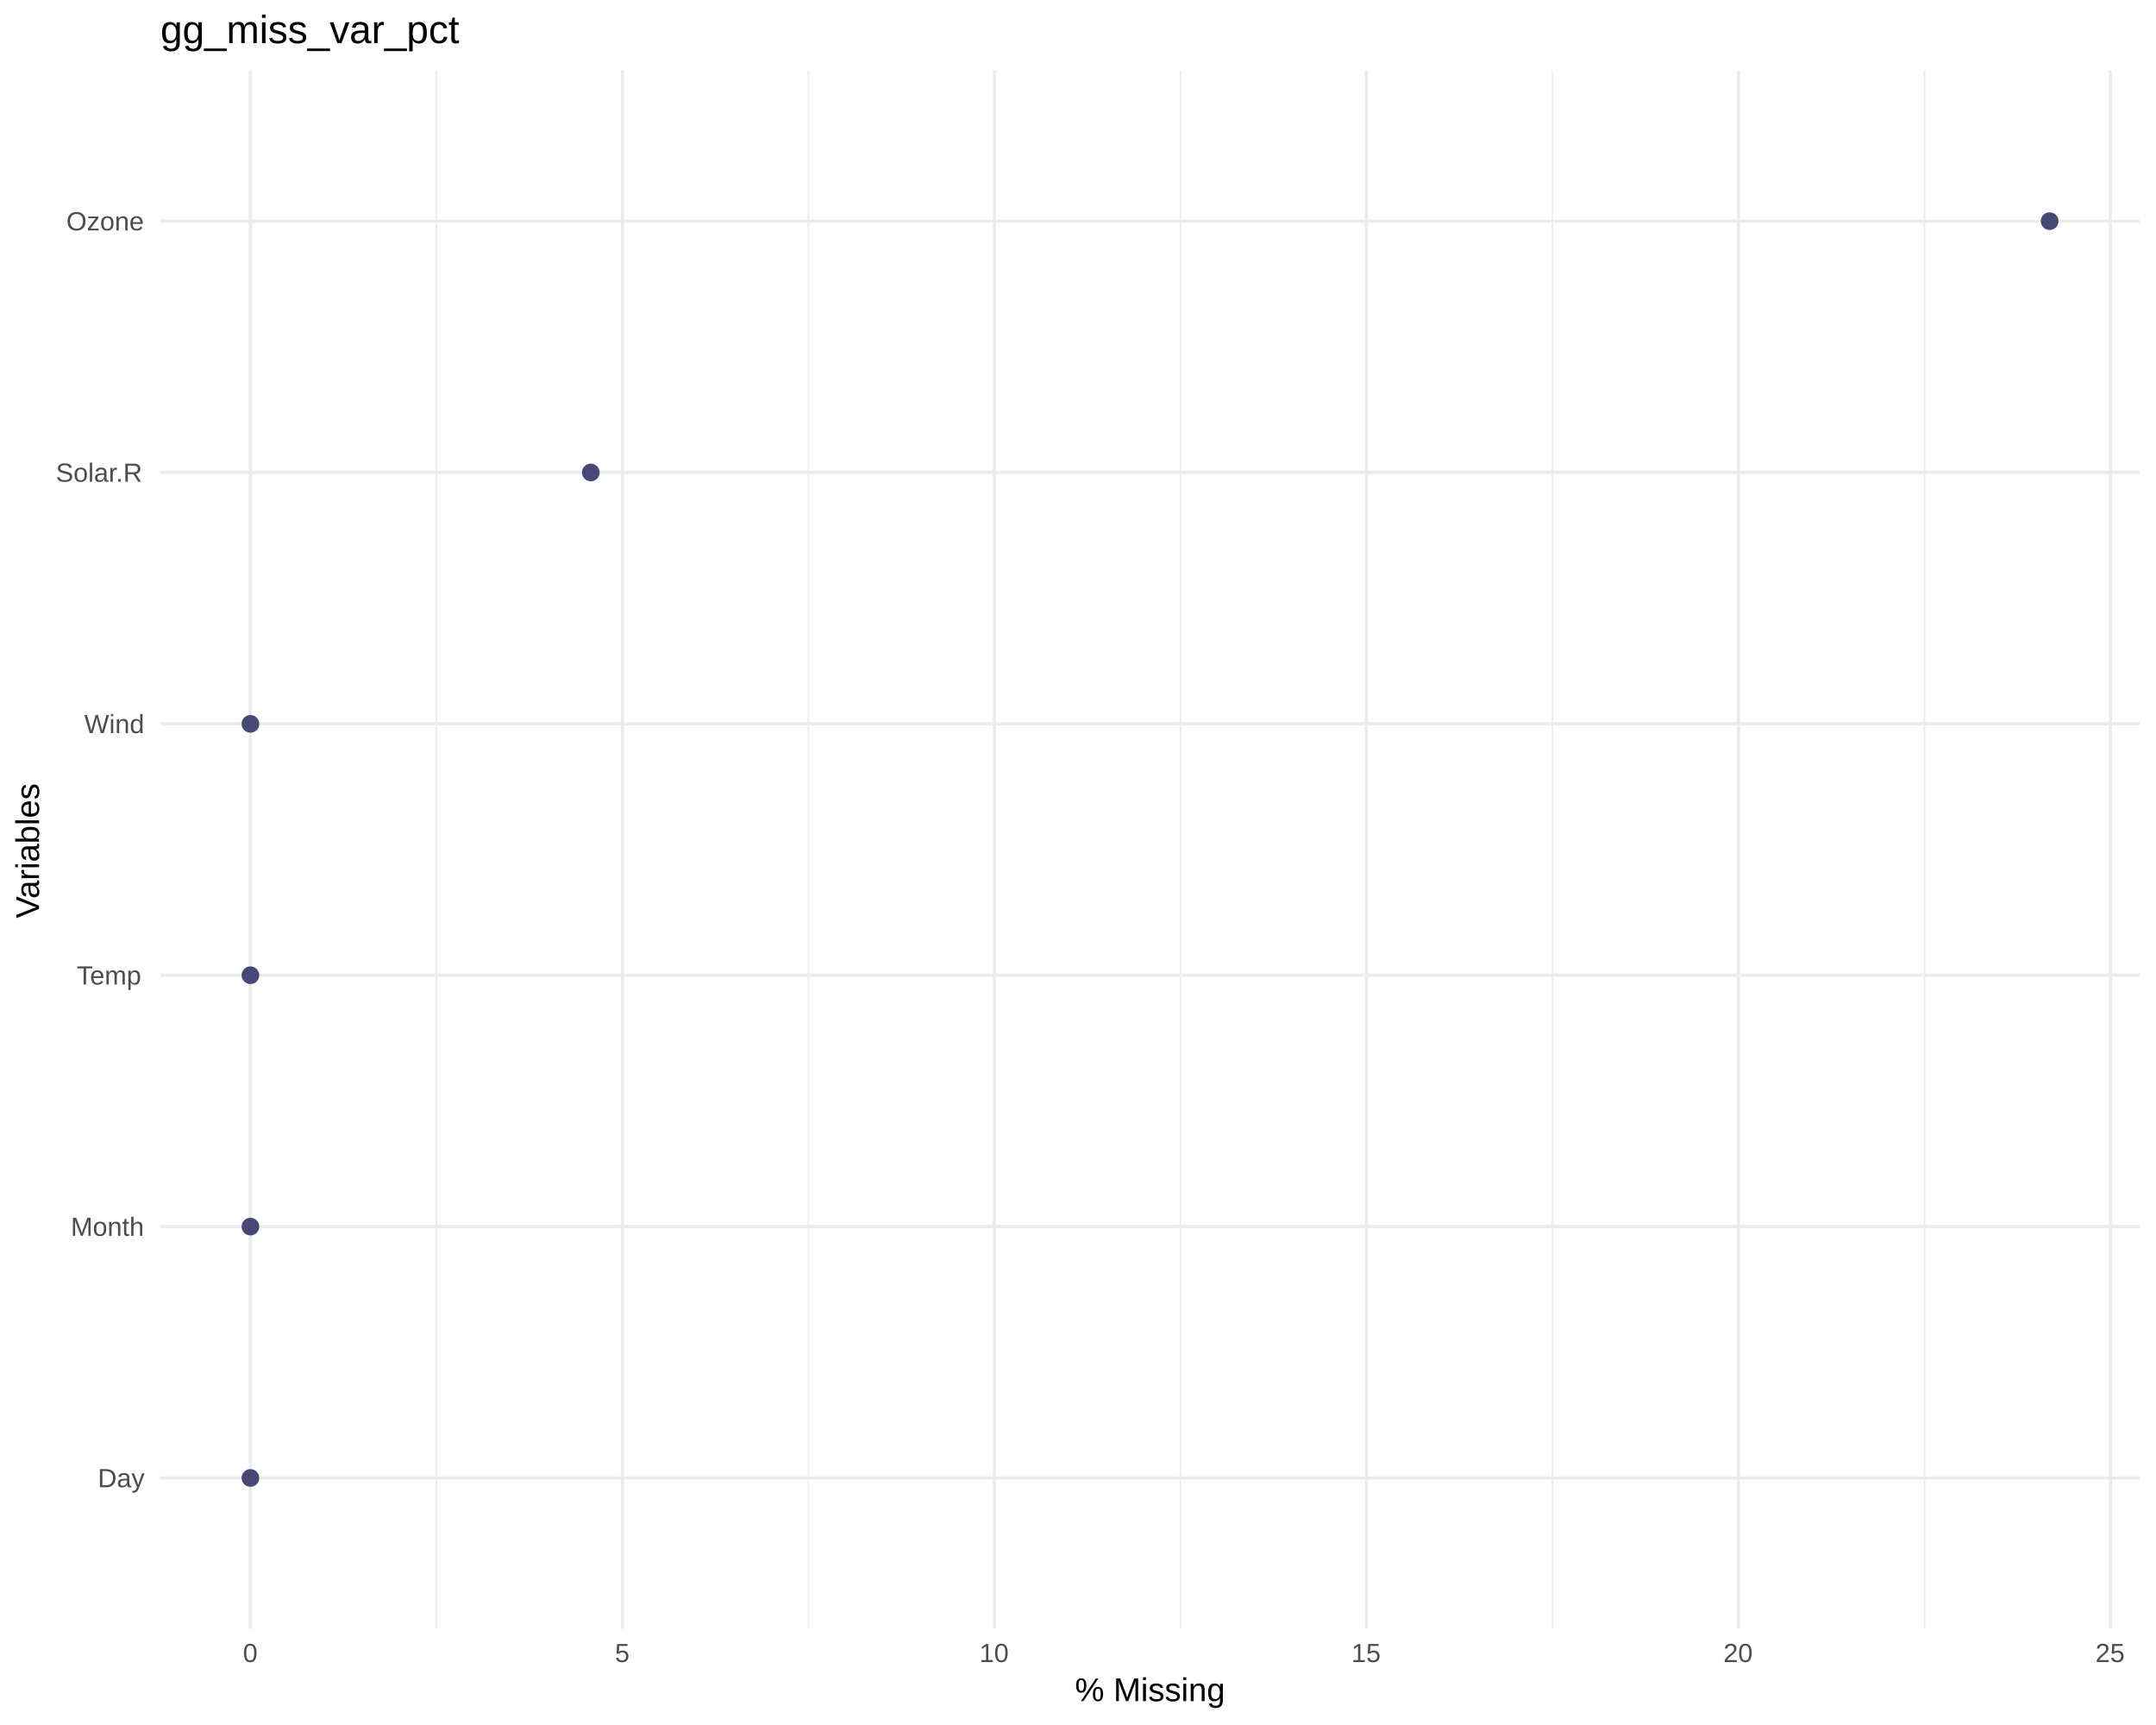
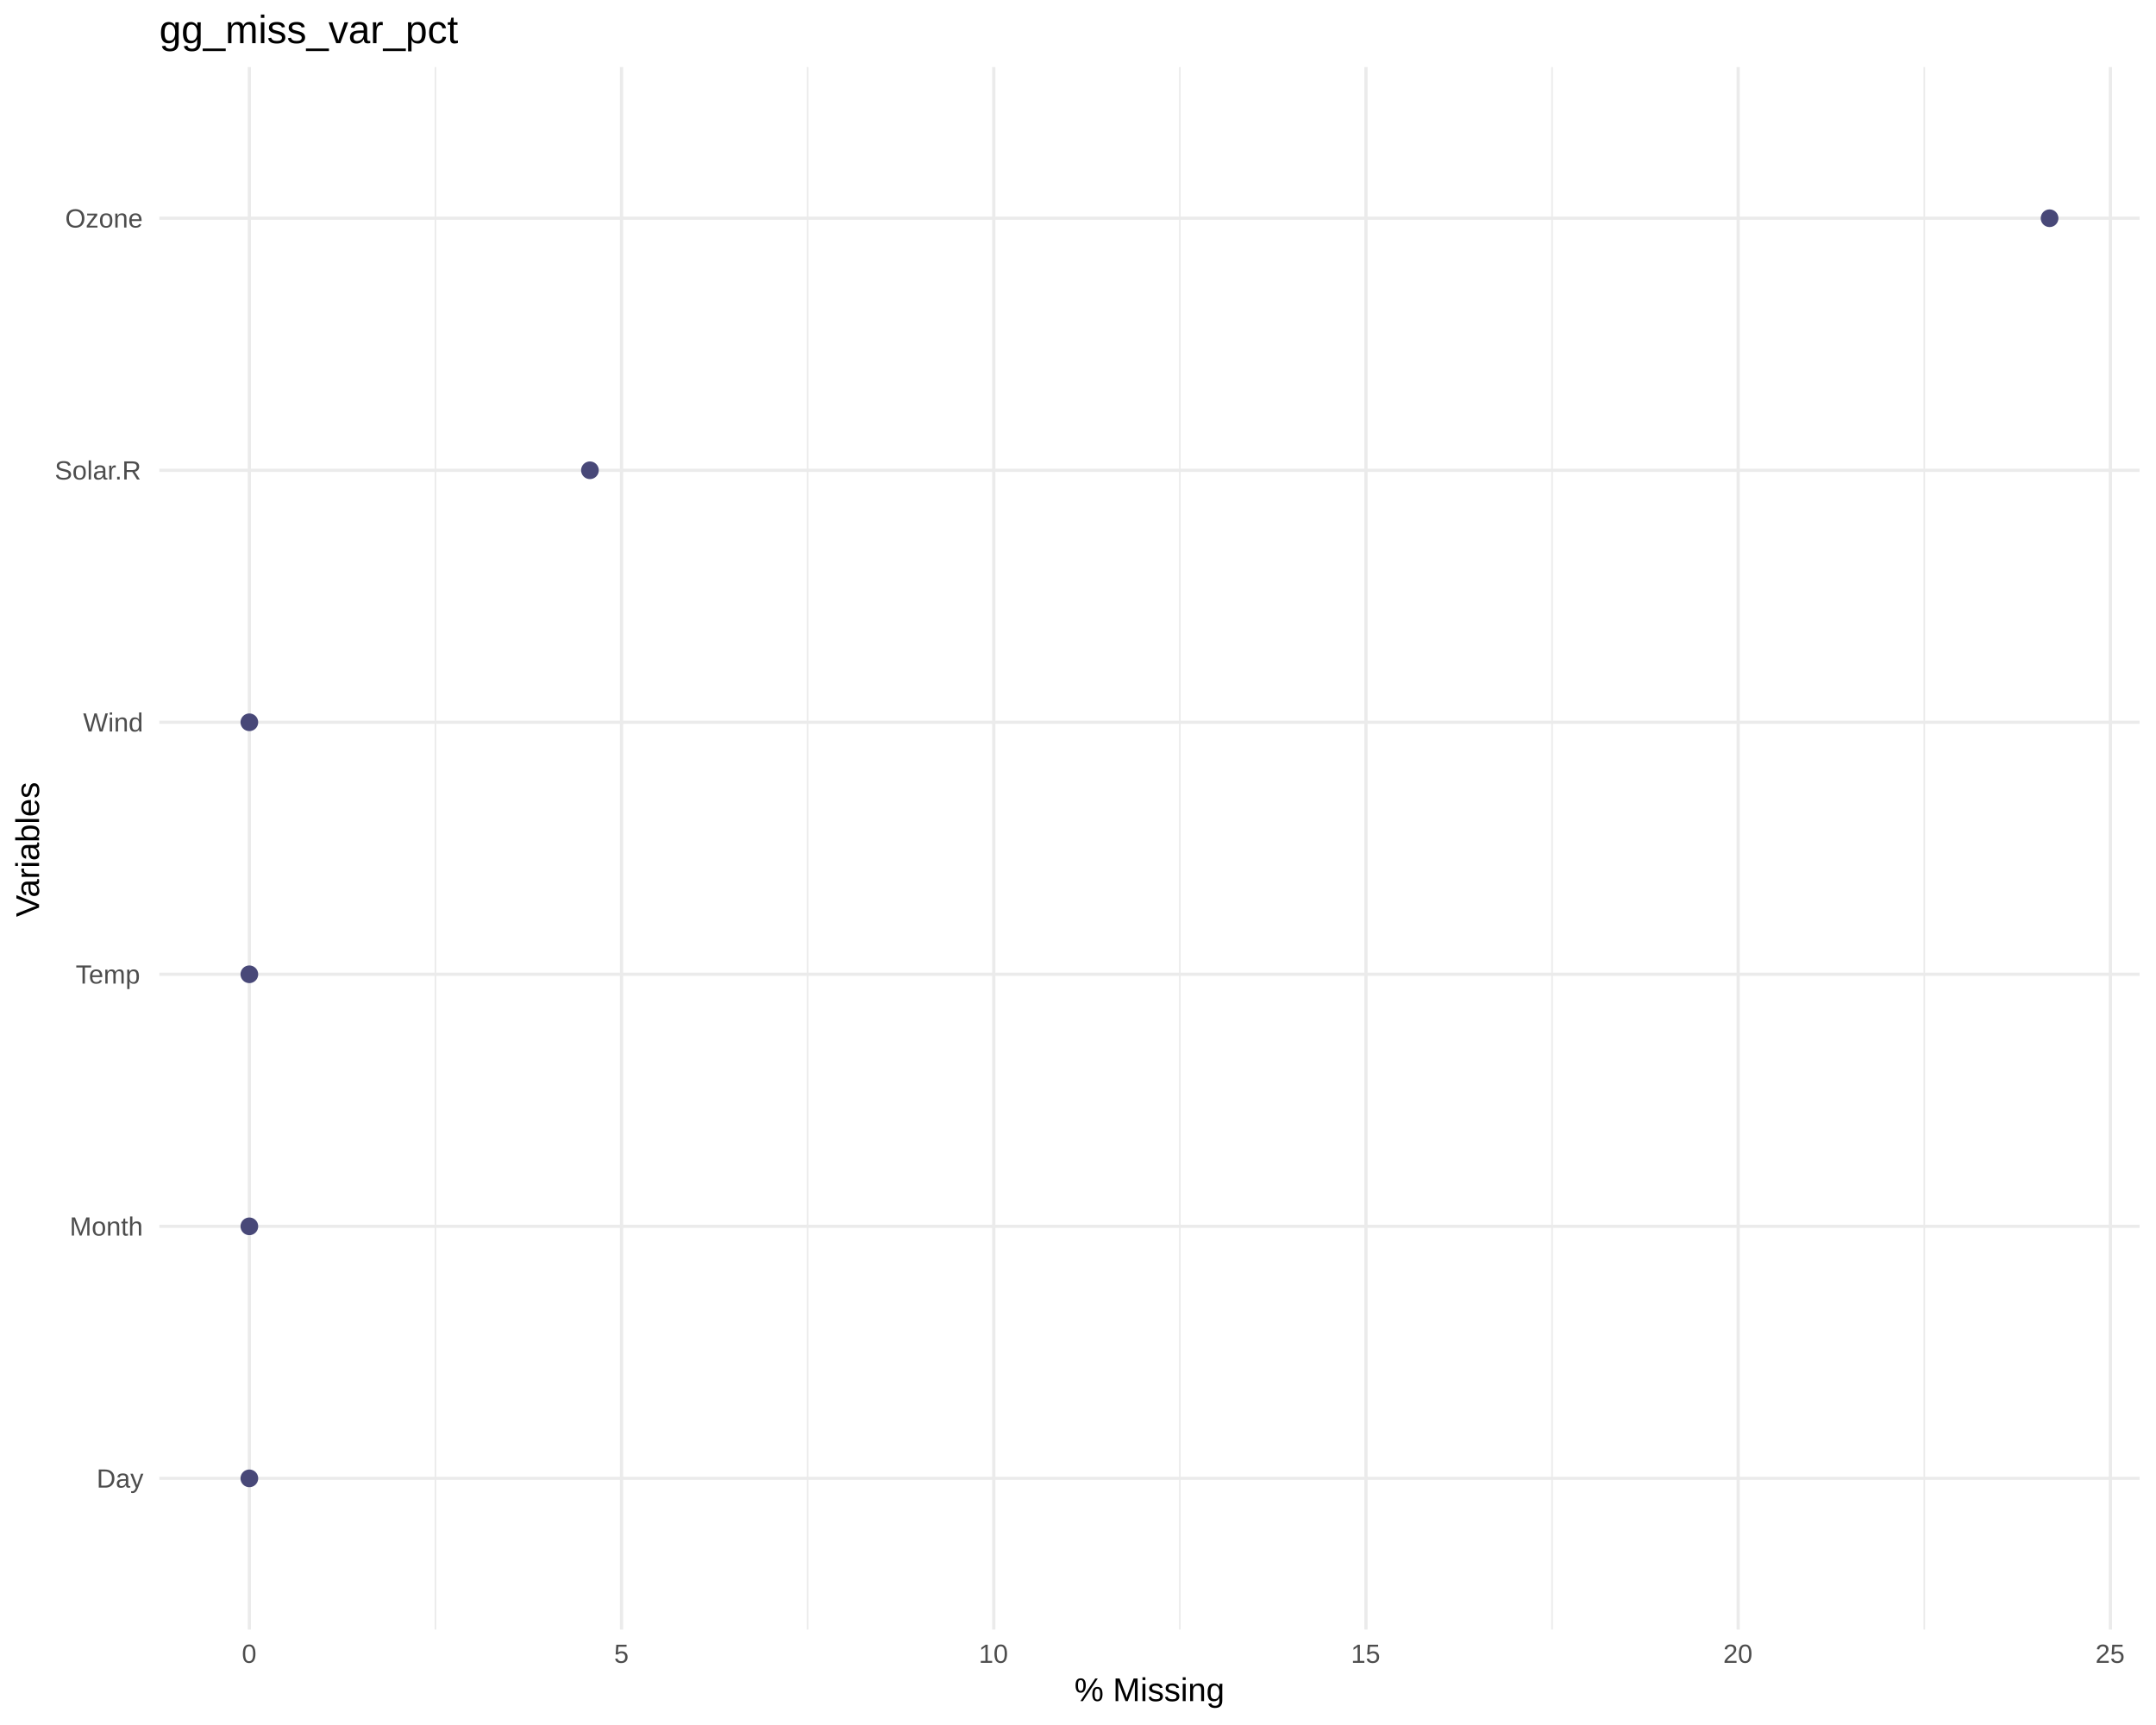
<svg xmlns="http://www.w3.org/2000/svg" viewBox="0 0 720.00 576.00">
  <defs>
    <style type="text/css">
    line, polyline, path, rect, circle {
      fill: none;
      stroke: #000000;
      stroke-linecap: round;
      stroke-linejoin: round;
      stroke-miterlimit: 10.00;
    }
  </style>
  </defs>
  <rect width="100%" height="100%" style="stroke: none; fill: #FFFFFF;" />
  <defs>
-     <clipPath id="cpNTMuNTg4Mnw3MTQuNTIxfDU0My44NzV8MjMuNDc2Nw==">
-       <rect x="53.59" y="23.48" width="660.93" height="520.40" />
+     <clipPath id="cpNTMuMjA3OHw3MTQuNTIxfDU0NC4xMzF8MjIuMzgwOA==">
+       <rect x="53.21" y="22.38" width="661.31" height="521.75" />
    </clipPath>
  </defs>
-   <polyline points="145.75,543.88 145.75,23.48 " style="stroke-width: 0.53; stroke: #EBEBEB; stroke-linecap: butt;" clip-path="url(#cpNTMuNTg4Mnw3MTQuNTIxfDU0My44NzV8MjMuNDc2Nw==)" />
-   <polyline points="269.97,543.88 269.97,23.48 " style="stroke-width: 0.53; stroke: #EBEBEB; stroke-linecap: butt;" clip-path="url(#cpNTMuNTg4Mnw3MTQuNTIxfDU0My44NzV8MjMuNDc2Nw==)" />
-   <polyline points="394.20,543.88 394.20,23.48 " style="stroke-width: 0.53; stroke: #EBEBEB; stroke-linecap: butt;" clip-path="url(#cpNTMuNTg4Mnw3MTQuNTIxfDU0My44NzV8MjMuNDc2Nw==)" />
-   <polyline points="518.43,543.88 518.43,23.48 " style="stroke-width: 0.53; stroke: #EBEBEB; stroke-linecap: butt;" clip-path="url(#cpNTMuNTg4Mnw3MTQuNTIxfDU0My44NzV8MjMuNDc2Nw==)" />
-   <polyline points="642.66,543.88 642.66,23.48 " style="stroke-width: 0.53; stroke: #EBEBEB; stroke-linecap: butt;" clip-path="url(#cpNTMuNTg4Mnw3MTQuNTIxfDU0My44NzV8MjMuNDc2Nw==)" />
-   <polyline points="53.59,493.51 714.52,493.51 " style="stroke-width: 1.07; stroke: #EBEBEB; stroke-linecap: butt;" clip-path="url(#cpNTMuNTg4Mnw3MTQuNTIxfDU0My44NzV8MjMuNDc2Nw==)" />
-   <polyline points="53.59,409.58 714.52,409.58 " style="stroke-width: 1.07; stroke: #EBEBEB; stroke-linecap: butt;" clip-path="url(#cpNTMuNTg4Mnw3MTQuNTIxfDU0My44NzV8MjMuNDc2Nw==)" />
-   <polyline points="53.59,325.64 714.52,325.64 " style="stroke-width: 1.07; stroke: #EBEBEB; stroke-linecap: butt;" clip-path="url(#cpNTMuNTg4Mnw3MTQuNTIxfDU0My44NzV8MjMuNDc2Nw==)" />
-   <polyline points="53.59,241.71 714.52,241.71 " style="stroke-width: 1.07; stroke: #EBEBEB; stroke-linecap: butt;" clip-path="url(#cpNTMuNTg4Mnw3MTQuNTIxfDU0My44NzV8MjMuNDc2Nw==)" />
-   <polyline points="53.59,157.77 714.52,157.77 " style="stroke-width: 1.07; stroke: #EBEBEB; stroke-linecap: butt;" clip-path="url(#cpNTMuNTg4Mnw3MTQuNTIxfDU0My44NzV8MjMuNDc2Nw==)" />
-   <polyline points="53.59,73.84 714.52,73.84 " style="stroke-width: 1.07; stroke: #EBEBEB; stroke-linecap: butt;" clip-path="url(#cpNTMuNTg4Mnw3MTQuNTIxfDU0My44NzV8MjMuNDc2Nw==)" />
-   <polyline points="83.63,543.88 83.63,23.48 " style="stroke-width: 1.07; stroke: #EBEBEB; stroke-linecap: butt;" clip-path="url(#cpNTMuNTg4Mnw3MTQuNTIxfDU0My44NzV8MjMuNDc2Nw==)" />
-   <polyline points="207.86,543.88 207.86,23.48 " style="stroke-width: 1.07; stroke: #EBEBEB; stroke-linecap: butt;" clip-path="url(#cpNTMuNTg4Mnw3MTQuNTIxfDU0My44NzV8MjMuNDc2Nw==)" />
-   <polyline points="332.09,543.88 332.09,23.48 " style="stroke-width: 1.07; stroke: #EBEBEB; stroke-linecap: butt;" clip-path="url(#cpNTMuNTg4Mnw3MTQuNTIxfDU0My44NzV8MjMuNDc2Nw==)" />
-   <polyline points="456.32,543.88 456.32,23.48 " style="stroke-width: 1.07; stroke: #EBEBEB; stroke-linecap: butt;" clip-path="url(#cpNTMuNTg4Mnw3MTQuNTIxfDU0My44NzV8MjMuNDc2Nw==)" />
-   <polyline points="580.55,543.88 580.55,23.48 " style="stroke-width: 1.07; stroke: #EBEBEB; stroke-linecap: butt;" clip-path="url(#cpNTMuNTg4Mnw3MTQuNTIxfDU0My44NzV8MjMuNDc2Nw==)" />
-   <polyline points="704.78,543.88 704.78,23.48 " style="stroke-width: 1.07; stroke: #EBEBEB; stroke-linecap: butt;" clip-path="url(#cpNTMuNTg4Mnw3MTQuNTIxfDU0My44NzV8MjMuNDc2Nw==)" />
-   <rect x="83.63" y="493.51" width="0.00" height="0.00" style="stroke-width: 1.07; stroke: #484878; stroke-linecap: butt; fill: #484878;" clip-path="url(#cpNTMuNTg4Mnw3MTQuNTIxfDU0My44NzV8MjMuNDc2Nw==)" />
-   <rect x="83.63" y="409.58" width="0.00" height="0.00" style="stroke-width: 1.07; stroke: #484878; stroke-linecap: butt; fill: #484878;" clip-path="url(#cpNTMuNTg4Mnw3MTQuNTIxfDU0My44NzV8MjMuNDc2Nw==)" />
-   <rect x="83.63" y="325.64" width="0.00" height="0.00" style="stroke-width: 1.07; stroke: #484878; stroke-linecap: butt; fill: #484878;" clip-path="url(#cpNTMuNTg4Mnw3MTQuNTIxfDU0My44NzV8MjMuNDc2Nw==)" />
-   <rect x="83.63" y="241.71" width="0.00" height="0.00" style="stroke-width: 1.07; stroke: #484878; stroke-linecap: butt; fill: #484878;" clip-path="url(#cpNTMuNTg4Mnw3MTQuNTIxfDU0My44NzV8MjMuNDc2Nw==)" />
-   <rect x="83.63" y="157.77" width="113.67" height="0.00" style="stroke-width: 1.07; stroke: #484878; stroke-linecap: butt; fill: #484878;" clip-path="url(#cpNTMuNTg4Mnw3MTQuNTIxfDU0My44NzV8MjMuNDc2Nw==)" />
-   <rect x="83.63" y="73.84" width="600.85" height="0.00" style="stroke-width: 1.07; stroke: #484878; stroke-linecap: butt; fill: #484878;" clip-path="url(#cpNTMuNTg4Mnw3MTQuNTIxfDU0My44NzV8MjMuNDc2Nw==)" />
-   <circle cx="684.48" cy="73.84" r="1.95pt" style="stroke-width: 0.71; stroke: #484878; fill: #484878;" clip-path="url(#cpNTMuNTg4Mnw3MTQuNTIxfDU0My44NzV8MjMuNDc2Nw==)" />
-   <circle cx="197.30" cy="157.77" r="1.95pt" style="stroke-width: 0.71; stroke: #484878; fill: #484878;" clip-path="url(#cpNTMuNTg4Mnw3MTQuNTIxfDU0My44NzV8MjMuNDc2Nw==)" />
-   <circle cx="83.63" cy="241.71" r="1.95pt" style="stroke-width: 0.71; stroke: #484878; fill: #484878;" clip-path="url(#cpNTMuNTg4Mnw3MTQuNTIxfDU0My44NzV8MjMuNDc2Nw==)" />
-   <circle cx="83.63" cy="325.64" r="1.95pt" style="stroke-width: 0.71; stroke: #484878; fill: #484878;" clip-path="url(#cpNTMuNTg4Mnw3MTQuNTIxfDU0My44NzV8MjMuNDc2Nw==)" />
-   <circle cx="83.63" cy="409.58" r="1.95pt" style="stroke-width: 0.71; stroke: #484878; fill: #484878;" clip-path="url(#cpNTMuNTg4Mnw3MTQuNTIxfDU0My44NzV8MjMuNDc2Nw==)" />
-   <circle cx="83.63" cy="493.51" r="1.95pt" style="stroke-width: 0.71; stroke: #484878; fill: #484878;" clip-path="url(#cpNTMuNTg4Mnw3MTQuNTIxfDU0My44NzV8MjMuNDc2Nw==)" />
+   <polyline points="145.42,544.13 145.42,22.38 " style="stroke-width: 0.53; stroke: #EBEBEB; stroke-linecap: butt;" clip-path="url(#cpNTMuMjA3OHw3MTQuNTIxfDU0NC4xMzF8MjIuMzgwOA==)" />
+   <polyline points="269.72,544.13 269.72,22.38 " style="stroke-width: 0.53; stroke: #EBEBEB; stroke-linecap: butt;" clip-path="url(#cpNTMuMjA3OHw3MTQuNTIxfDU0NC4xMzF8MjIuMzgwOA==)" />
+   <polyline points="394.02,544.13 394.02,22.38 " style="stroke-width: 0.53; stroke: #EBEBEB; stroke-linecap: butt;" clip-path="url(#cpNTMuMjA3OHw3MTQuNTIxfDU0NC4xMzF8MjIuMzgwOA==)" />
+   <polyline points="518.32,544.13 518.32,22.38 " style="stroke-width: 0.53; stroke: #EBEBEB; stroke-linecap: butt;" clip-path="url(#cpNTMuMjA3OHw3MTQuNTIxfDU0NC4xMzF8MjIuMzgwOA==)" />
+   <polyline points="642.62,544.13 642.62,22.38 " style="stroke-width: 0.53; stroke: #EBEBEB; stroke-linecap: butt;" clip-path="url(#cpNTMuMjA3OHw3MTQuNTIxfDU0NC4xMzF8MjIuMzgwOA==)" />
+   <polyline points="53.21,493.64 714.52,493.64 " style="stroke-width: 1.07; stroke: #EBEBEB; stroke-linecap: butt;" clip-path="url(#cpNTMuMjA3OHw3MTQuNTIxfDU0NC4xMzF8MjIuMzgwOA==)" />
+   <polyline points="53.21,409.49 714.52,409.49 " style="stroke-width: 1.07; stroke: #EBEBEB; stroke-linecap: butt;" clip-path="url(#cpNTMuMjA3OHw3MTQuNTIxfDU0NC4xMzF8MjIuMzgwOA==)" />
+   <polyline points="53.21,325.33 714.52,325.33 " style="stroke-width: 1.07; stroke: #EBEBEB; stroke-linecap: butt;" clip-path="url(#cpNTMuMjA3OHw3MTQuNTIxfDU0NC4xMzF8MjIuMzgwOA==)" />
+   <polyline points="53.21,241.18 714.52,241.18 " style="stroke-width: 1.07; stroke: #EBEBEB; stroke-linecap: butt;" clip-path="url(#cpNTMuMjA3OHw3MTQuNTIxfDU0NC4xMzF8MjIuMzgwOA==)" />
+   <polyline points="53.21,157.03 714.52,157.03 " style="stroke-width: 1.07; stroke: #EBEBEB; stroke-linecap: butt;" clip-path="url(#cpNTMuMjA3OHw3MTQuNTIxfDU0NC4xMzF8MjIuMzgwOA==)" />
+   <polyline points="53.21,72.87 714.52,72.87 " style="stroke-width: 1.07; stroke: #EBEBEB; stroke-linecap: butt;" clip-path="url(#cpNTMuMjA3OHw3MTQuNTIxfDU0NC4xMzF8MjIuMzgwOA==)" />
+   <polyline points="83.27,544.13 83.27,22.38 " style="stroke-width: 1.07; stroke: #EBEBEB; stroke-linecap: butt;" clip-path="url(#cpNTMuMjA3OHw3MTQuNTIxfDU0NC4xMzF8MjIuMzgwOA==)" />
+   <polyline points="207.57,544.13 207.57,22.38 " style="stroke-width: 1.07; stroke: #EBEBEB; stroke-linecap: butt;" clip-path="url(#cpNTMuMjA3OHw3MTQuNTIxfDU0NC4xMzF8MjIuMzgwOA==)" />
+   <polyline points="331.87,544.13 331.87,22.38 " style="stroke-width: 1.07; stroke: #EBEBEB; stroke-linecap: butt;" clip-path="url(#cpNTMuMjA3OHw3MTQuNTIxfDU0NC4xMzF8MjIuMzgwOA==)" />
+   <polyline points="456.17,544.13 456.17,22.38 " style="stroke-width: 1.07; stroke: #EBEBEB; stroke-linecap: butt;" clip-path="url(#cpNTMuMjA3OHw3MTQuNTIxfDU0NC4xMzF8MjIuMzgwOA==)" />
+   <polyline points="580.47,544.13 580.47,22.38 " style="stroke-width: 1.07; stroke: #EBEBEB; stroke-linecap: butt;" clip-path="url(#cpNTMuMjA3OHw3MTQuNTIxfDU0NC4xMzF8MjIuMzgwOA==)" />
+   <polyline points="704.77,544.13 704.77,22.38 " style="stroke-width: 1.07; stroke: #EBEBEB; stroke-linecap: butt;" clip-path="url(#cpNTMuMjA3OHw3MTQuNTIxfDU0NC4xMzF8MjIuMzgwOA==)" />
+   <rect x="83.27" y="493.64" width="0.00" height="0.00" style="stroke-width: 1.07; stroke: #484878; stroke-linecap: butt; fill: #484878;" clip-path="url(#cpNTMuMjA3OHw3MTQuNTIxfDU0NC4xMzF8MjIuMzgwOA==)" />
+   <rect x="83.27" y="409.49" width="0.00" height="0.00" style="stroke-width: 1.07; stroke: #484878; stroke-linecap: butt; fill: #484878;" clip-path="url(#cpNTMuMjA3OHw3MTQuNTIxfDU0NC4xMzF8MjIuMzgwOA==)" />
+   <rect x="83.27" y="325.33" width="0.00" height="0.00" style="stroke-width: 1.07; stroke: #484878; stroke-linecap: butt; fill: #484878;" clip-path="url(#cpNTMuMjA3OHw3MTQuNTIxfDU0NC4xMzF8MjIuMzgwOA==)" />
+   <rect x="83.27" y="241.18" width="0.00" height="0.00" style="stroke-width: 1.07; stroke: #484878; stroke-linecap: butt; fill: #484878;" clip-path="url(#cpNTMuMjA3OHw3MTQuNTIxfDU0NC4xMzF8MjIuMzgwOA==)" />
+   <rect x="83.27" y="157.03" width="113.74" height="0.00" style="stroke-width: 1.07; stroke: #484878; stroke-linecap: butt; fill: #484878;" clip-path="url(#cpNTMuMjA3OHw3MTQuNTIxfDU0NC4xMzF8MjIuMzgwOA==)" />
+   <rect x="83.27" y="72.87" width="601.19" height="0.00" style="stroke-width: 1.07; stroke: #484878; stroke-linecap: butt; fill: #484878;" clip-path="url(#cpNTMuMjA3OHw3MTQuNTIxfDU0NC4xMzF8MjIuMzgwOA==)" />
+   <circle cx="684.46" cy="72.87" r="1.95pt" style="stroke-width: 0.71; stroke: #484878; fill: #484878;" clip-path="url(#cpNTMuMjA3OHw3MTQuNTIxfDU0NC4xMzF8MjIuMzgwOA==)" />
+   <circle cx="197.01" cy="157.03" r="1.95pt" style="stroke-width: 0.71; stroke: #484878; fill: #484878;" clip-path="url(#cpNTMuMjA3OHw3MTQuNTIxfDU0NC4xMzF8MjIuMzgwOA==)" />
+   <circle cx="83.27" cy="241.18" r="1.95pt" style="stroke-width: 0.71; stroke: #484878; fill: #484878;" clip-path="url(#cpNTMuMjA3OHw3MTQuNTIxfDU0NC4xMzF8MjIuMzgwOA==)" />
+   <circle cx="83.27" cy="325.33" r="1.95pt" style="stroke-width: 0.71; stroke: #484878; fill: #484878;" clip-path="url(#cpNTMuMjA3OHw3MTQuNTIxfDU0NC4xMzF8MjIuMzgwOA==)" />
+   <circle cx="83.27" cy="409.49" r="1.95pt" style="stroke-width: 0.71; stroke: #484878; fill: #484878;" clip-path="url(#cpNTMuMjA3OHw3MTQuNTIxfDU0NC4xMzF8MjIuMzgwOA==)" />
+   <circle cx="83.27" cy="493.64" r="1.95pt" style="stroke-width: 0.71; stroke: #484878; fill: #484878;" clip-path="url(#cpNTMuMjA3OHw3MTQuNTIxfDU0NC4xMzF8MjIuMzgwOA==)" />
  <defs>
    <clipPath id="cpMHw3MjB8NTc2fDA=">
      <rect x="0.00" y="0.00" width="720.00" height="576.00" />
    </clipPath>
  </defs>
  <g clip-path="url(#cpMHw3MjB8NTc2fDA=)">
-     <text x="32.65" y="496.61" style="font-size: 8.80px; fill: #4D4D4D; font-family: Liberation Sans;" textLength="16.00px" lengthAdjust="spacingAndGlyphs">Day</text>
+     <text x="32.27" y="496.73" style="font-size: 8.80px; fill: #4D4D4D; font-family: Liberation Sans;" textLength="16.00px" lengthAdjust="spacingAndGlyphs">Day</text>
  </g>
  <g clip-path="url(#cpMHw3MjB8NTc2fDA=)">
-     <text x="23.64" y="412.67" style="font-size: 8.80px; fill: #4D4D4D; font-family: Liberation Sans;" textLength="25.01px" lengthAdjust="spacingAndGlyphs">Month</text>
+     <text x="23.26" y="412.58" style="font-size: 8.80px; fill: #4D4D4D; font-family: Liberation Sans;" textLength="25.01px" lengthAdjust="spacingAndGlyphs">Month</text>
  </g>
  <g clip-path="url(#cpMHw3MjB8NTc2fDA=)">
-     <text x="25.65" y="328.74" style="font-size: 8.80px; fill: #4D4D4D; font-family: Liberation Sans;" textLength="23.01px" lengthAdjust="spacingAndGlyphs">Temp</text>
+     <text x="25.27" y="328.43" style="font-size: 8.80px; fill: #4D4D4D; font-family: Liberation Sans;" textLength="23.01px" lengthAdjust="spacingAndGlyphs">Temp</text>
  </g>
  <g clip-path="url(#cpMHw3MjB8NTc2fDA=)">
-     <text x="28.15" y="244.80" style="font-size: 8.80px; fill: #4D4D4D; font-family: Liberation Sans;" textLength="20.50px" lengthAdjust="spacingAndGlyphs">Wind</text>
+     <text x="27.77" y="244.27" style="font-size: 8.80px; fill: #4D4D4D; font-family: Liberation Sans;" textLength="20.50px" lengthAdjust="spacingAndGlyphs">Wind</text>
  </g>
  <g clip-path="url(#cpMHw3MjB8NTc2fDA=)">
-     <text x="18.65" y="160.87" style="font-size: 8.80px; fill: #4D4D4D; font-family: Liberation Sans;" textLength="30.01px" lengthAdjust="spacingAndGlyphs">Solar.R</text>
+     <text x="18.27" y="160.12" style="font-size: 8.80px; fill: #4D4D4D; font-family: Liberation Sans;" textLength="30.01px" lengthAdjust="spacingAndGlyphs">Solar.R</text>
  </g>
  <g clip-path="url(#cpMHw3MjB8NTc2fDA=)">
-     <text x="22.14" y="76.93" style="font-size: 8.80px; fill: #4D4D4D; font-family: Liberation Sans;" textLength="26.52px" lengthAdjust="spacingAndGlyphs">Ozone</text>
+     <text x="21.76" y="75.97" style="font-size: 8.80px; fill: #4D4D4D; font-family: Liberation Sans;" textLength="26.52px" lengthAdjust="spacingAndGlyphs">Ozone</text>
  </g>
  <g clip-path="url(#cpMHw3MjB8NTc2fDA=)">
-     <text x="81.13" y="554.99" style="font-size: 8.80px; fill: #4D4D4D; font-family: Liberation Sans;" textLength="5.01px" lengthAdjust="spacingAndGlyphs">0</text>
+     <text x="80.76" y="555.25" style="font-size: 8.80px; fill: #4D4D4D; font-family: Liberation Sans;" textLength="5.01px" lengthAdjust="spacingAndGlyphs">0</text>
  </g>
  <g clip-path="url(#cpMHw3MjB8NTc2fDA=)">
-     <text x="205.36" y="554.99" style="font-size: 8.80px; fill: #4D4D4D; font-family: Liberation Sans;" textLength="5.01px" lengthAdjust="spacingAndGlyphs">5</text>
+     <text x="205.07" y="555.25" style="font-size: 8.80px; fill: #4D4D4D; font-family: Liberation Sans;" textLength="5.01px" lengthAdjust="spacingAndGlyphs">5</text>
  </g>
  <g clip-path="url(#cpMHw3MjB8NTc2fDA=)">
-     <text x="327.08" y="554.99" style="font-size: 8.80px; fill: #4D4D4D; font-family: Liberation Sans;" textLength="10.01px" lengthAdjust="spacingAndGlyphs">10</text>
+     <text x="326.86" y="555.25" style="font-size: 8.80px; fill: #4D4D4D; font-family: Liberation Sans;" textLength="10.01px" lengthAdjust="spacingAndGlyphs">10</text>
  </g>
  <g clip-path="url(#cpMHw3MjB8NTc2fDA=)">
-     <text x="451.31" y="554.99" style="font-size: 8.80px; fill: #4D4D4D; font-family: Liberation Sans;" textLength="10.01px" lengthAdjust="spacingAndGlyphs">15</text>
+     <text x="451.16" y="555.25" style="font-size: 8.80px; fill: #4D4D4D; font-family: Liberation Sans;" textLength="10.01px" lengthAdjust="spacingAndGlyphs">15</text>
  </g>
  <g clip-path="url(#cpMHw3MjB8NTc2fDA=)">
-     <text x="575.54" y="554.99" style="font-size: 8.80px; fill: #4D4D4D; font-family: Liberation Sans;" textLength="10.01px" lengthAdjust="spacingAndGlyphs">20</text>
+     <text x="575.47" y="555.25" style="font-size: 8.80px; fill: #4D4D4D; font-family: Liberation Sans;" textLength="10.01px" lengthAdjust="spacingAndGlyphs">20</text>
  </g>
  <g clip-path="url(#cpMHw3MjB8NTc2fDA=)">
-     <text x="699.77" y="554.99" style="font-size: 8.80px; fill: #4D4D4D; font-family: Liberation Sans;" textLength="10.01px" lengthAdjust="spacingAndGlyphs">25</text>
+     <text x="699.77" y="555.25" style="font-size: 8.80px; fill: #4D4D4D; font-family: Liberation Sans;" textLength="10.01px" lengthAdjust="spacingAndGlyphs">25</text>
  </g>
  <g clip-path="url(#cpMHw3MjB8NTc2fDA=)">
-     <text x="358.99" y="568.04" style="font-size: 11.00px; font-family: Liberation Sans;" textLength="50.12px" lengthAdjust="spacingAndGlyphs">% Missing</text>
+     <text x="358.80" y="568.04" style="font-size: 11.00px; font-family: Liberation Sans;" textLength="50.12px" lengthAdjust="spacingAndGlyphs">% Missing</text>
  </g>
  <g clip-path="url(#cpMHw3MjB8NTc2fDA=)">
-     <text transform="translate(13.04,306.61) rotate(-90)" style="font-size: 11.00px; font-family: Liberation Sans;" textLength="45.86px" lengthAdjust="spacingAndGlyphs">Variables</text>
+     <text transform="translate(13.04,306.18) rotate(-90)" style="font-size: 11.00px; font-family: Liberation Sans;" textLength="45.86px" lengthAdjust="spacingAndGlyphs">Variables</text>
  </g>
  <g clip-path="url(#cpMHw3MjB8NTc2fDA=)">
-     <text x="53.59" y="14.42" style="font-size: 13.20px; font-family: Liberation Sans;" textLength="98.27px" lengthAdjust="spacingAndGlyphs">gg_miss_var_pct</text>
+     <text x="53.21" y="14.42" style="font-size: 13.20px; font-family: Liberation Sans;" textLength="98.27px" lengthAdjust="spacingAndGlyphs">gg_miss_var_pct</text>
  </g>
</svg>
